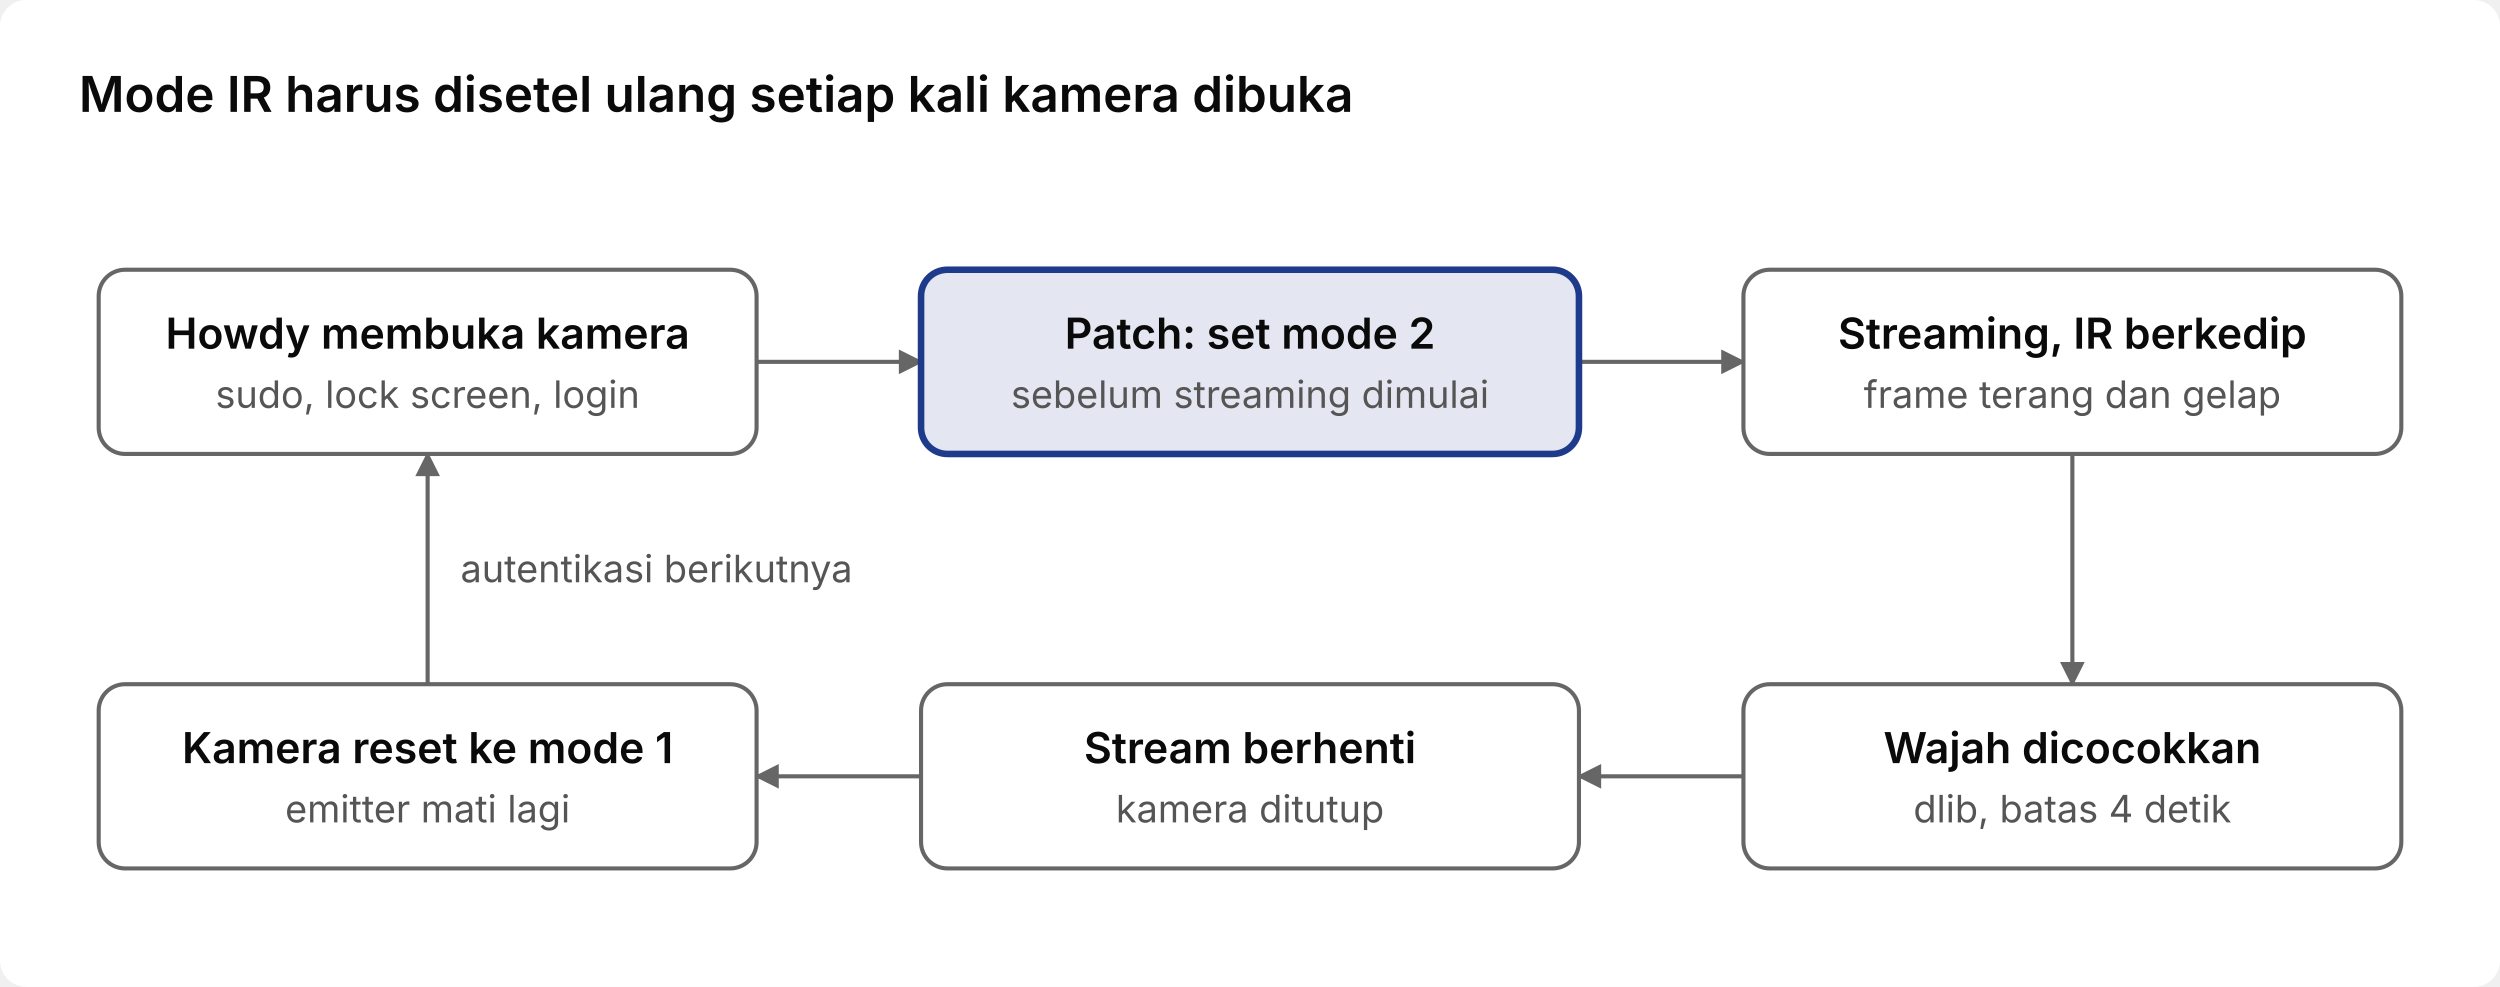
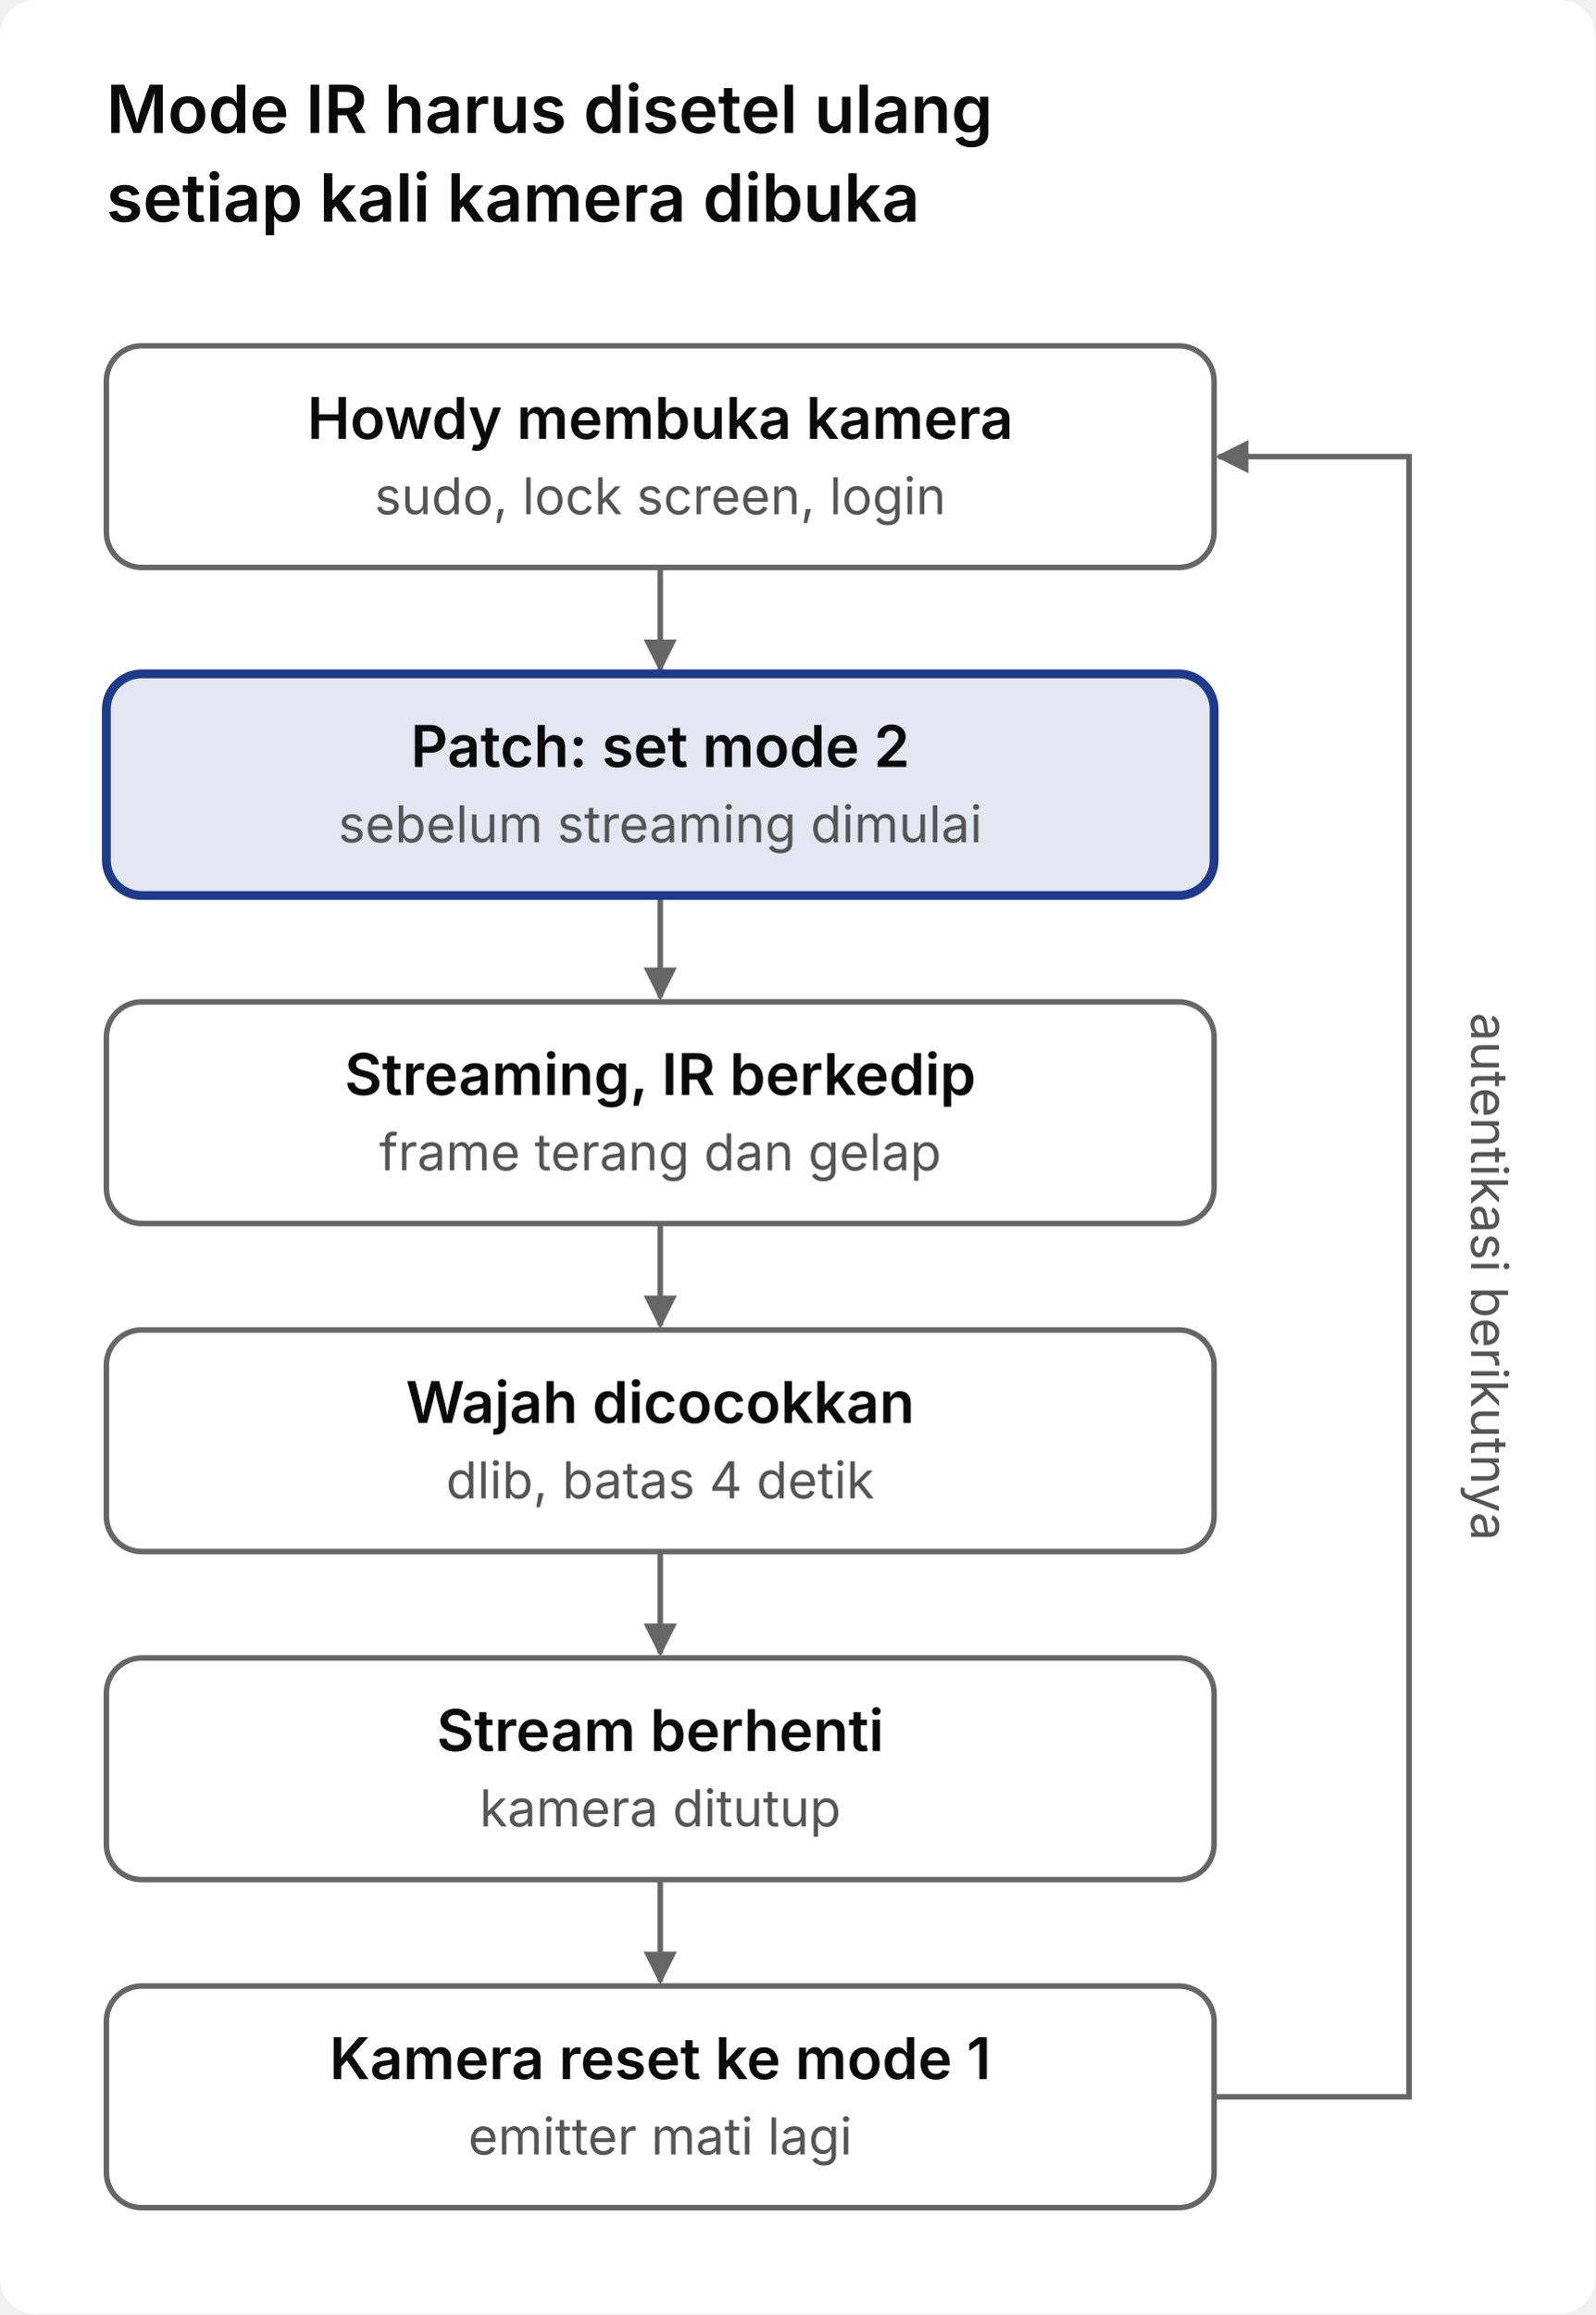
- <svg xmlns="http://www.w3.org/2000/svg" viewBox="0 0 760 300" width="760" height="300" role="img" font-family="IBM Plex Sans, system-ui, -apple-system, Segoe UI, sans-serif" font-size="13">
+ <svg xmlns="http://www.w3.org/2000/svg" viewBox="0 0 360 522" width="360" height="522" role="img" font-family="IBM Plex Sans, system-ui, -apple-system, Segoe UI, sans-serif" font-size="13">
  <defs>
    <marker id="a" viewBox="0 0 10 10" refX="9" refY="5" markerWidth="6" markerHeight="6" orient="auto-start-reverse">
      <path d="M0 0L10 5L0 10z" fill="#666666" />
    </marker>
  </defs>
-   <rect width="760" height="300" rx="8" fill="#FFFFFF" />
-   <text x="24" y="34" font-size="15" font-weight="600" fill="#0A0A0A">Mode IR harus disetel ulang setiap kali kamera dibuka</text>
+   <rect width="360" height="522" rx="8" fill="#FFFFFF" />
+   <text x="24" y="30" font-size="15" font-weight="600" fill="#0A0A0A">Mode IR harus disetel ulang</text>
+   <text x="24" y="50" font-size="15" font-weight="600" fill="#0A0A0A">setiap kali kamera dibuka</text>
  <g fill="none" stroke="#666666" stroke-width="1.25" marker-end="url(#a)">
-     <path d="M230 110H280" />
-     <path d="M480 110H530" />
-     <path d="M630 138V208" />
-     <path d="M530 236H480" />
-     <path d="M280 236H230" />
-     <path d="M130 208V138" />
+     <path d="M149 128V151" />
+     <path d="M149 202V225" />
+     <path d="M149 276V299" />
+     <path d="M149 350V373" />
+     <path d="M149 424V447" />
+     <path d="M274 473H318V103H275" />
  </g>
-   <rect x="30" y="82" width="200" height="56" rx="8" fill="#FFFFFF" fill-opacity="1" stroke="#666666" stroke-width="1.25" />
-   <text x="130" y="106" text-anchor="middle" font-weight="600" fill="#0A0A0A">Howdy membuka kamera</text>
-   <text x="130" y="124" text-anchor="middle" font-size="11.5" fill="#555555">sudo, lock screen, login</text>
-   <rect x="280" y="82" width="200" height="56" rx="8" fill="#1E3A8A" fill-opacity="0.12" stroke="#1E3A8A" stroke-width="2" />
-   <text x="380" y="106" text-anchor="middle" font-weight="600" fill="#0A0A0A">Patch: set mode 2</text>
-   <text x="380" y="124" text-anchor="middle" font-size="11.5" fill="#555555">sebelum streaming dimulai</text>
-   <rect x="530" y="82" width="200" height="56" rx="8" fill="#FFFFFF" fill-opacity="1" stroke="#666666" stroke-width="1.25" />
-   <text x="630" y="106" text-anchor="middle" font-weight="600" fill="#0A0A0A">Streaming, IR berkedip</text>
-   <text x="630" y="124" text-anchor="middle" font-size="11.5" fill="#555555">frame terang dan gelap</text>
-   <rect x="530" y="208" width="200" height="56" rx="8" fill="#FFFFFF" fill-opacity="1" stroke="#666666" stroke-width="1.25" />
-   <text x="630" y="232" text-anchor="middle" font-weight="600" fill="#0A0A0A">Wajah dicocokkan</text>
-   <text x="630" y="250" text-anchor="middle" font-size="11.5" fill="#555555">dlib, batas 4 detik</text>
-   <rect x="280" y="208" width="200" height="56" rx="8" fill="#FFFFFF" fill-opacity="1" stroke="#666666" stroke-width="1.25" />
-   <text x="380" y="232" text-anchor="middle" font-weight="600" fill="#0A0A0A">Stream berhenti</text>
-   <text x="380" y="250" text-anchor="middle" font-size="11.5" fill="#555555">kamera ditutup</text>
-   <rect x="30" y="208" width="200" height="56" rx="8" fill="#FFFFFF" fill-opacity="1" stroke="#666666" stroke-width="1.25" />
-   <text x="130" y="232" text-anchor="middle" font-weight="600" fill="#0A0A0A">Kamera reset ke mode 1</text>
-   <text x="130" y="250" text-anchor="middle" font-size="11.5" fill="#555555">emitter mati lagi</text>
-   <text x="140" y="177" font-size="11.5" fill="#555555">autentikasi berikutnya</text>
+   <text x="332" y="288" font-size="11.5" fill="#555555" text-anchor="middle" transform="rotate(90 332 288)">autentikasi berikutnya</text>
+   <rect x="24" y="78" width="250" height="50" rx="8" fill="#FFFFFF" fill-opacity="1" stroke="#666666" stroke-width="1.25" />
+   <text x="149" y="99" text-anchor="middle" font-weight="600" fill="#0A0A0A">Howdy membuka kamera</text>
+   <text x="149" y="116" text-anchor="middle" font-size="11.5" fill="#555555">sudo, lock screen, login</text>
+   <rect x="24" y="152" width="250" height="50" rx="8" fill="#1E3A8A" fill-opacity="0.12" stroke="#1E3A8A" stroke-width="2" />
+   <text x="149" y="173" text-anchor="middle" font-weight="600" fill="#0A0A0A">Patch: set mode 2</text>
+   <text x="149" y="190" text-anchor="middle" font-size="11.5" fill="#555555">sebelum streaming dimulai</text>
+   <rect x="24" y="226" width="250" height="50" rx="8" fill="#FFFFFF" fill-opacity="1" stroke="#666666" stroke-width="1.25" />
+   <text x="149" y="247" text-anchor="middle" font-weight="600" fill="#0A0A0A">Streaming, IR berkedip</text>
+   <text x="149" y="264" text-anchor="middle" font-size="11.5" fill="#555555">frame terang dan gelap</text>
+   <rect x="24" y="300" width="250" height="50" rx="8" fill="#FFFFFF" fill-opacity="1" stroke="#666666" stroke-width="1.25" />
+   <text x="149" y="321" text-anchor="middle" font-weight="600" fill="#0A0A0A">Wajah dicocokkan</text>
+   <text x="149" y="338" text-anchor="middle" font-size="11.5" fill="#555555">dlib, batas 4 detik</text>
+   <rect x="24" y="374" width="250" height="50" rx="8" fill="#FFFFFF" fill-opacity="1" stroke="#666666" stroke-width="1.25" />
+   <text x="149" y="395" text-anchor="middle" font-weight="600" fill="#0A0A0A">Stream berhenti</text>
+   <text x="149" y="412" text-anchor="middle" font-size="11.5" fill="#555555">kamera ditutup</text>
+   <rect x="24" y="448" width="250" height="50" rx="8" fill="#FFFFFF" fill-opacity="1" stroke="#666666" stroke-width="1.25" />
+   <text x="149" y="469" text-anchor="middle" font-weight="600" fill="#0A0A0A">Kamera reset ke mode 1</text>
+   <text x="149" y="486" text-anchor="middle" font-size="11.5" fill="#555555">emitter mati lagi</text>
</svg>
